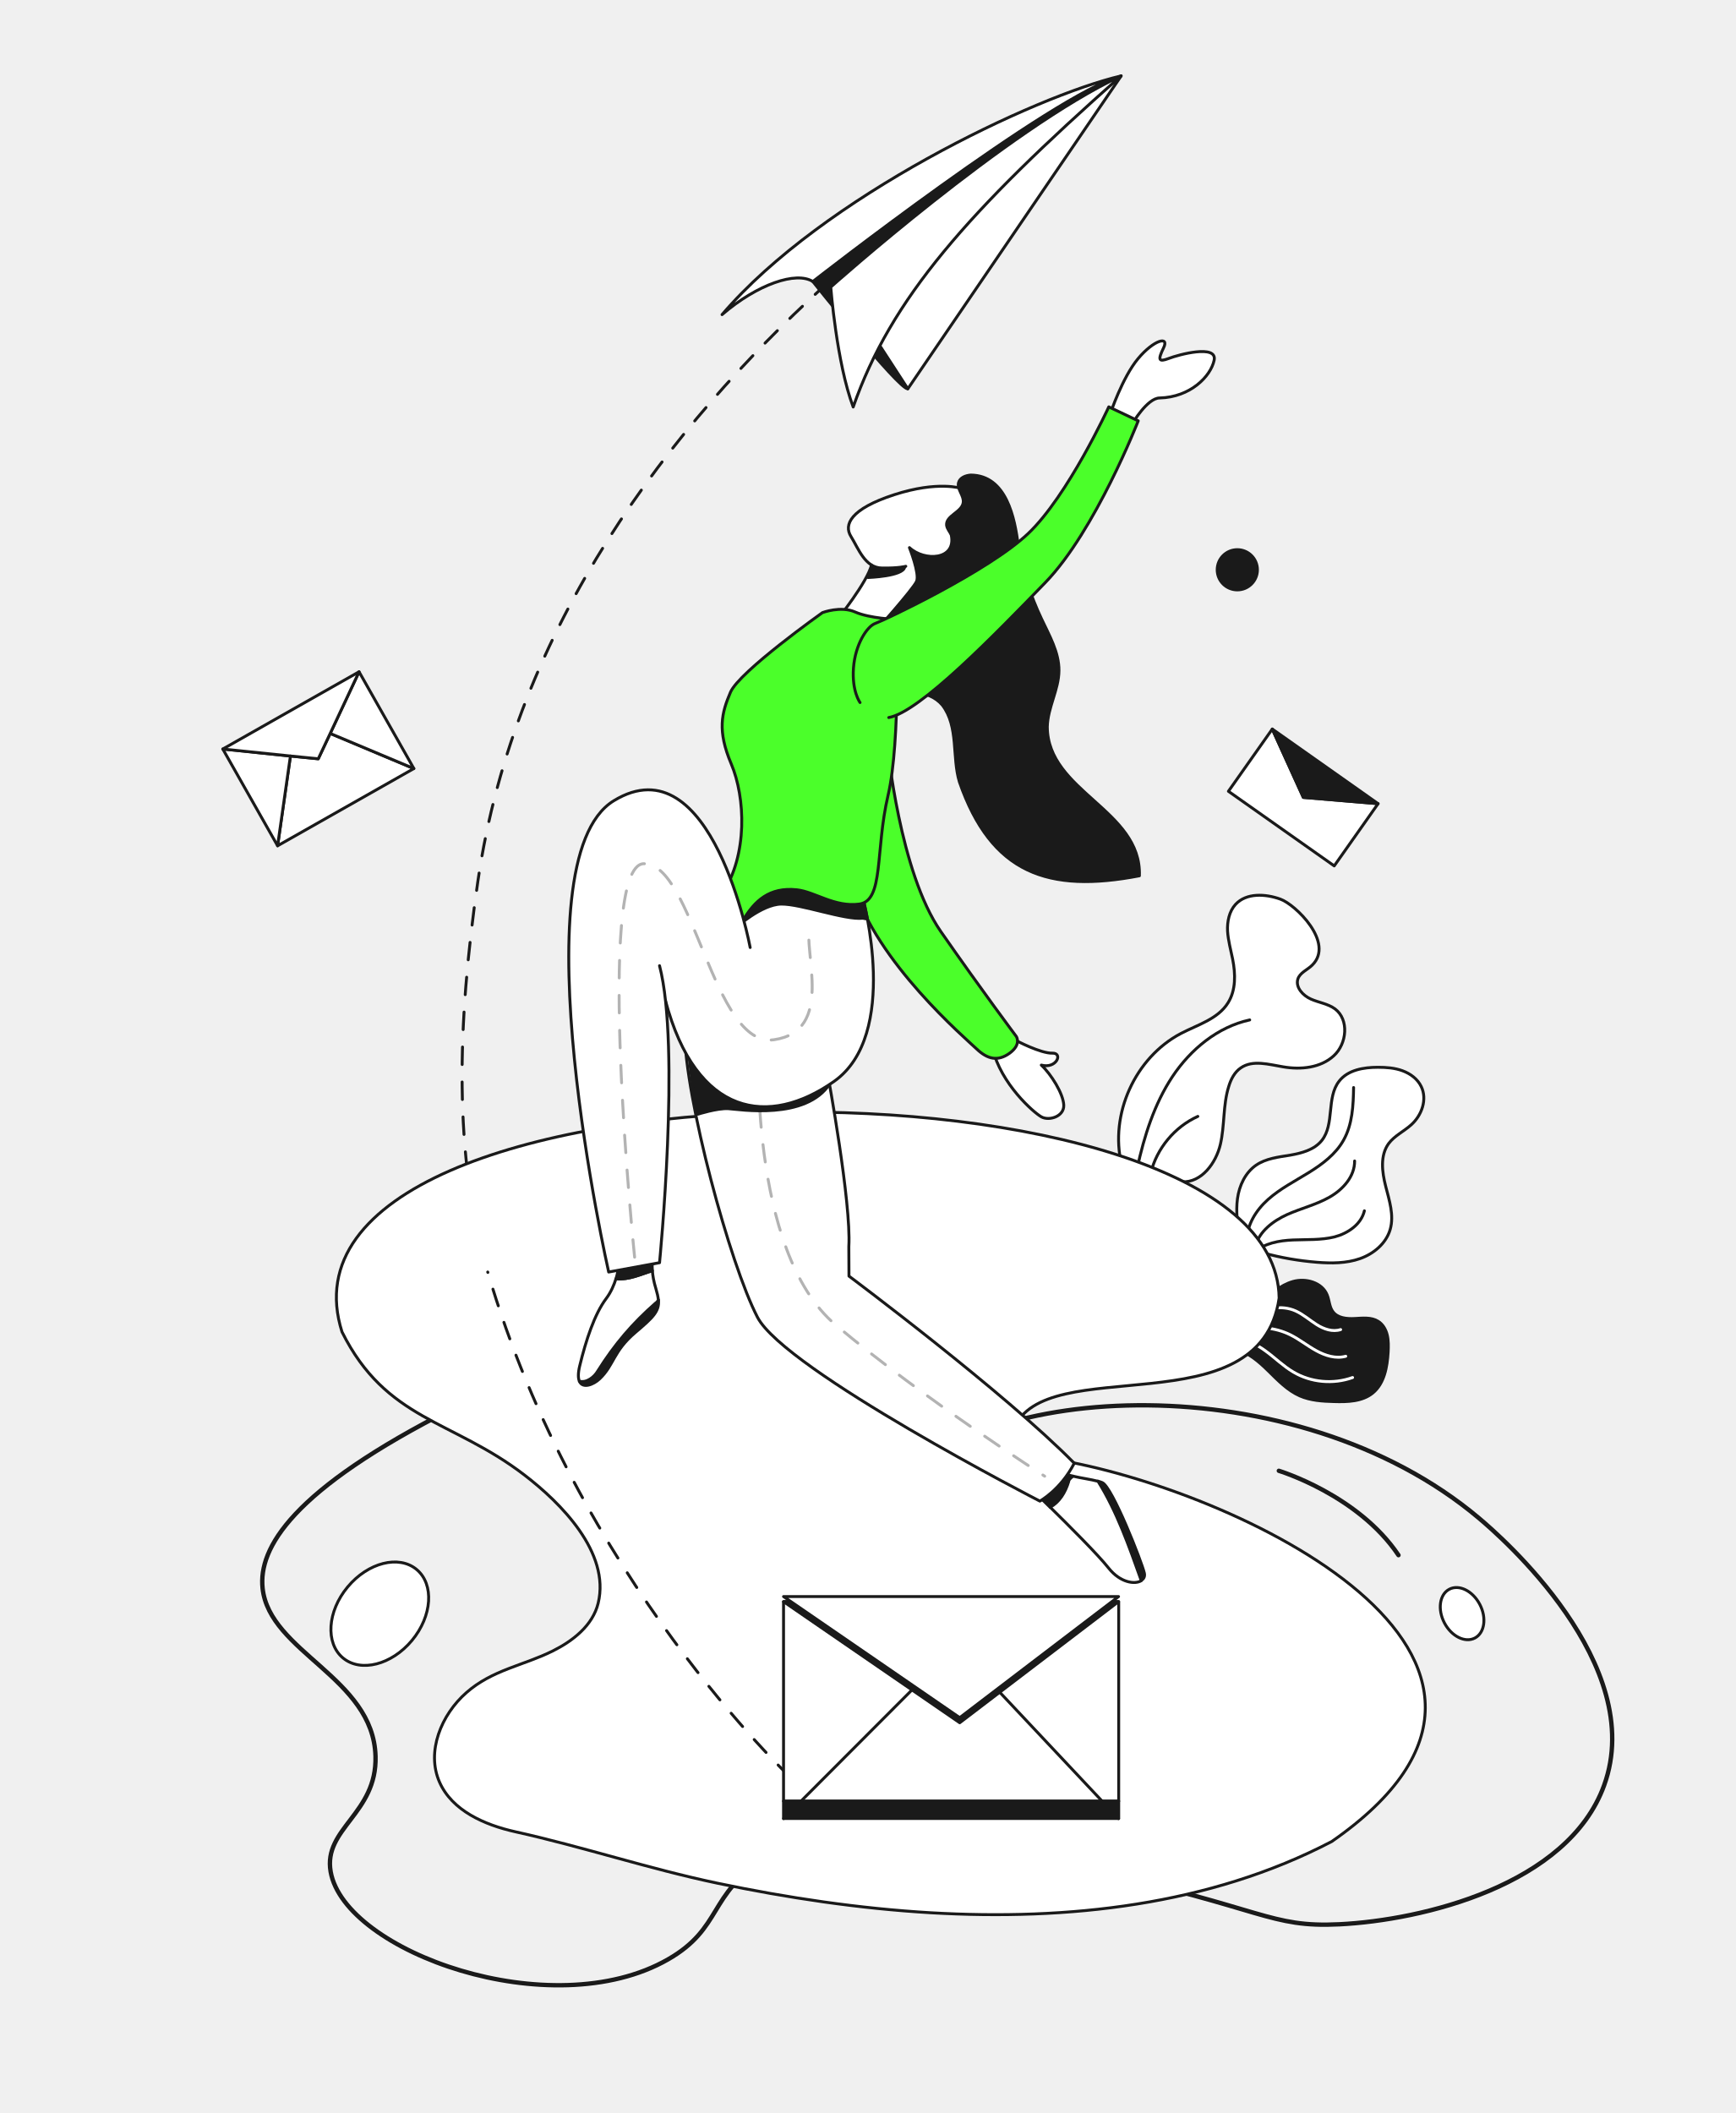
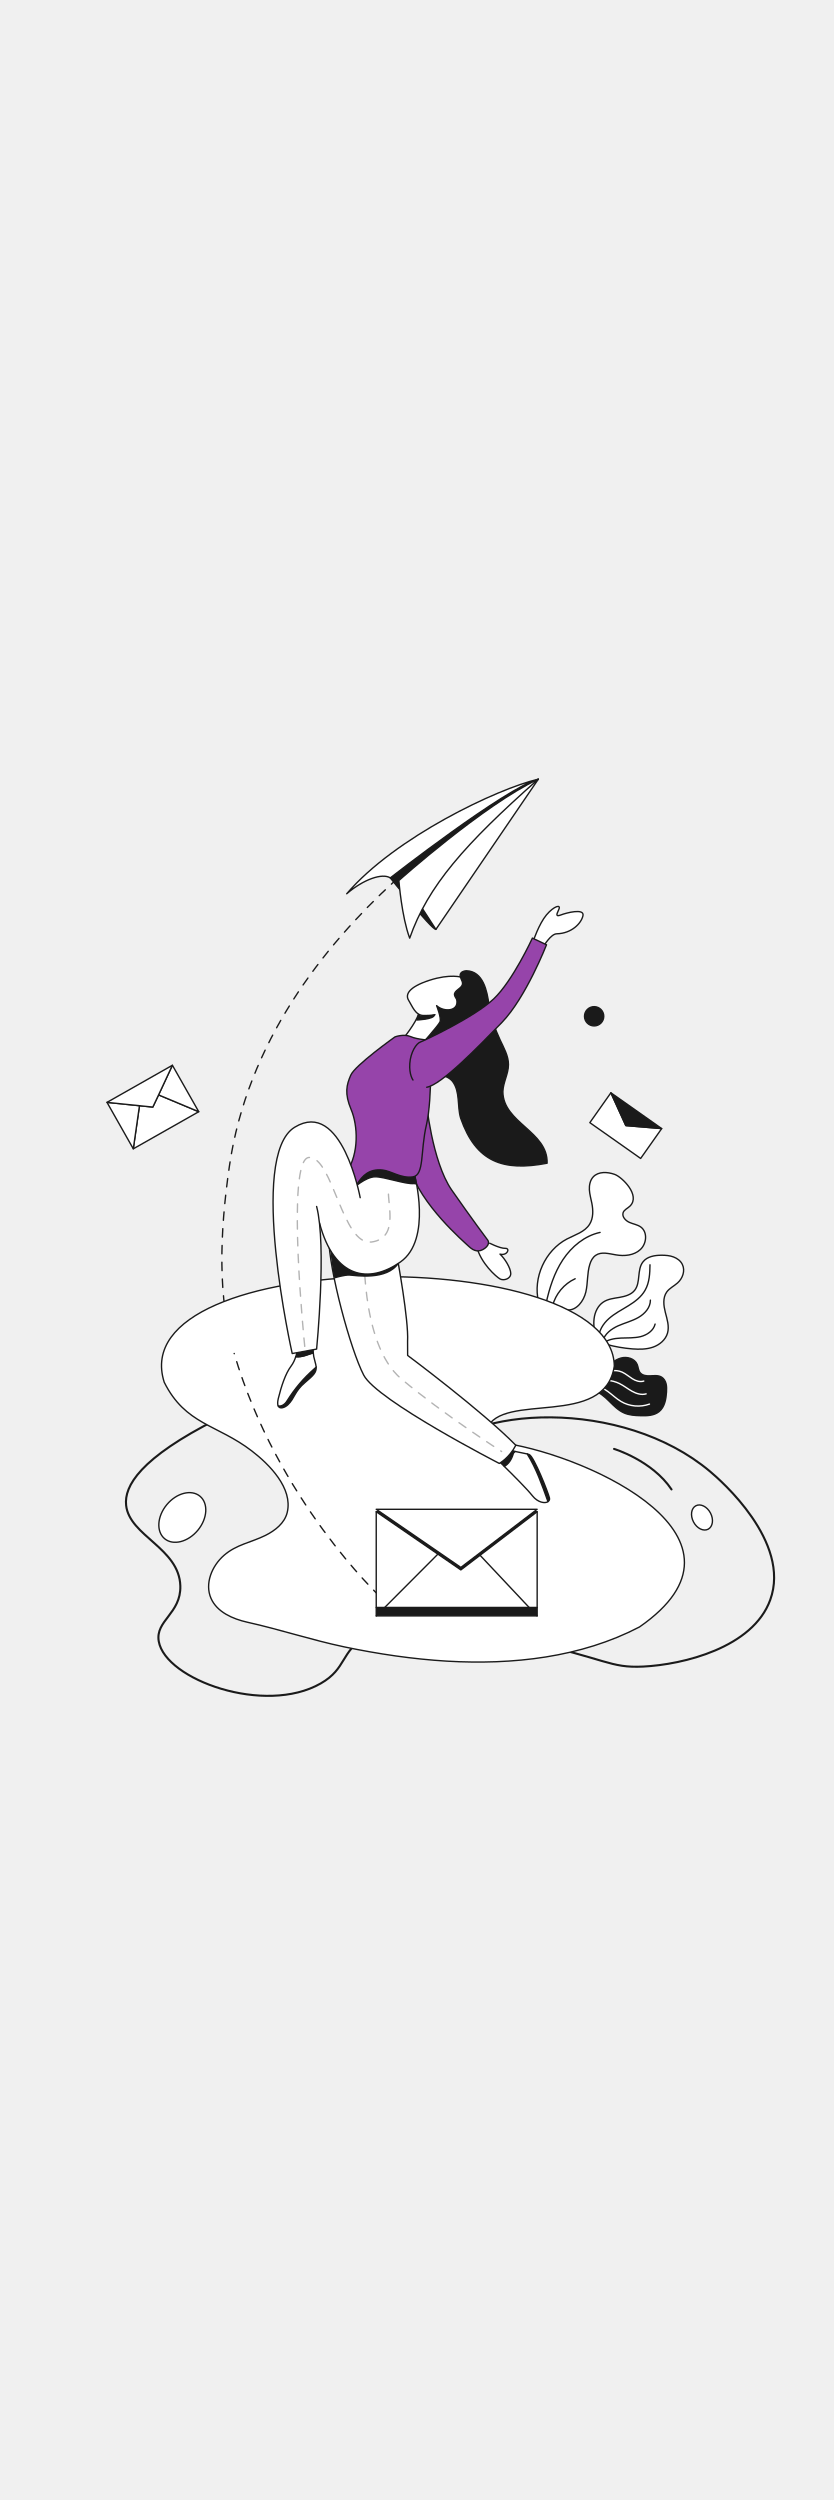
- <svg xmlns="http://www.w3.org/2000/svg" width="100%" height="100%" enable-background="new 0 0 1191 1450" version="1.1" viewBox="0 0 1191 1450" xml:space="preserve">
+ <svg xmlns="http://www.w3.org/2000/svg" version="1.1" id="Layer_1" x="0px" y="0px" viewBox="0 0 1417.3 4252" style="enable-background:new 0 0 1417.3 4252;" xml:space="preserve">
  <style type="text/css">
- 	.st0{fill:none;stroke:#1A1A1A;stroke-width:3;stroke-linecap:round;stroke-linejoin:round;stroke-miterlimit:10;}
- 
- 		.st1{fill:none;stroke:#1A1A1A;stroke-width:2;stroke-linecap:round;stroke-linejoin:round;stroke-miterlimit:10;stroke-dasharray:12;}
- 	.st2{fill:#1A1A1A;stroke:#1A1A1A;stroke-width:2;stroke-linecap:round;stroke-linejoin:round;stroke-miterlimit:10;}
- 	.st3{fill:#FFFFFF;stroke:#1A1A1A;stroke-width:2;stroke-linecap:round;stroke-linejoin:round;stroke-miterlimit:10;}
- 	.st4{fill:none;stroke:#1A1A1A;stroke-width:2;stroke-linecap:round;stroke-linejoin:round;stroke-miterlimit:10;}
- 	.st5{fill:none;stroke:#FFFFFF;stroke-width:2;stroke-linecap:round;stroke-linejoin:round;stroke-miterlimit:10;}
- 
- 		.st6{fill:none;stroke:#B3B3B3;stroke-width:2;stroke-linecap:round;stroke-linejoin:round;stroke-miterlimit:10;stroke-dasharray:12;}
- 	.st7{fill:#4BFF2A;stroke:#1A1A1A;stroke-width:2;stroke-linecap:round;stroke-linejoin:round;stroke-miterlimit:10;}
+ 	.st0{fill:none;stroke:#1A1A1A;stroke-width:3.57;stroke-linecap:round;stroke-linejoin:round;stroke-miterlimit:11.9;}
+ 	
+ 		.st1{fill:none;stroke:#1A1A1A;stroke-width:2.38;stroke-linecap:round;stroke-linejoin:round;stroke-miterlimit:11.9;stroke-dasharray:14.28;}
+ 	.st2{fill:#1A1A1A;stroke:#1A1A1A;stroke-width:2.38;stroke-linecap:round;stroke-linejoin:round;stroke-miterlimit:11.9;}
+ 	.st3{fill:#FFFFFF;stroke:#1A1A1A;stroke-width:2.38;stroke-linecap:round;stroke-linejoin:round;stroke-miterlimit:11.9;}
+ 	.st4{fill:none;stroke:#1A1A1A;stroke-width:2.38;stroke-linecap:round;stroke-linejoin:round;stroke-miterlimit:11.9;}
+ 	.st5{fill:none;stroke:#FFFFFF;stroke-width:2.38;stroke-linecap:round;stroke-linejoin:round;stroke-miterlimit:11.9;}
+ 	
+ 		.st6{fill:none;stroke:#B3B3B3;stroke-width:2.38;stroke-linecap:round;stroke-linejoin:round;stroke-miterlimit:11.9;stroke-dasharray:14.28;}
+ 	.st7{fill:#9644AA;stroke:#1A1A1A;stroke-width:2.38;stroke-linecap:round;stroke-linejoin:round;stroke-miterlimit:11.9;}
+ 	.st8{fill:#FFFFFF;stroke:#1A1A1A;stroke-width:2.38;stroke-linecap:round;stroke-linejoin:round;stroke-miterlimit:11.9;}
+ 	.st9{fill:#FFFFFF;stroke:#1A1A1A;stroke-width:2.38;stroke-linecap:round;stroke-linejoin:round;stroke-miterlimit:11.9;}
</style>
-   <path class="st0" d="m310.8 966.5c-110.9 56-133.5 96-130.6 123.4 4.7 43.9 76 61.2 77.5 115.3 1.1 39.4-36 49.5-30.8 79.2 9.6 54.9 151.5 106 231.5 60.2 37.6-21.5 27.6-45 65.8-68.2 16-9.7 56-28.8 227.2 8 115.8 24.9 119.6 38.5 167.8 36.1 56.8-2.8 156.7-26.7 181.6-95.3 30.2-83.1-71.5-171.4-86-183.5-126-106.1-345.8-94.1-401.4-18.1-10.1 13.8-18.3 34.5-38.2 38.1-32.2 5.8-54.8-40.1-100.9-69.2-30.4-19.1-80.1-36.8-163.5-26z" />
-   <path class="st1" d="m334.6 872.9c-23.5-80-20.8-170.5-6.7-267.9 51.1-352.7 434-550.1 434-550.1" />
-   <path class="st2" d="m557.8 193.2s58.7 73.6 65.1 73.6c1.1-12 123.6-194.7 142.4-212.8-74.7 18.2-207.5 139.2-207.5 139.2z" />
-   <polygon class="st3" points="623 266.8 581.8 203.4 769.4 52.1" />
-   <path class="st3" d="m557.8 193.2s164.5-128.4 211.5-141.1c-58.6 13.7-204.8 83-273.8 163.8 24.4-21 51-29.9 62.3-22.7z" />
-   <path class="st3" d="m570.1 197s120.8-108 199.2-144.9c-105.3 93.1-157.9 152.9-183.8 227.2-11.4-30.3-15.4-82.3-15.4-82.3z" />
-   <path class="st3" d="m769.7 799.2c-8.4-34.5 9.3-73.5 40.7-90 11.5-6 25.4-9.9 32.3-21 5.5-8.7 5.2-19.9 3.2-30-1.3-6.4-3.1-12.8-3.5-19.3-0.3-6.5 1.1-13.5 5.5-18.3 7.4-8 20.4-7.3 30.7-3.6 10.3 3.6 37.5 29.9 21.9 45.3-3.3 3.3-8.6 5.2-9.9 9.7-1.6 5.7 3.6 11.2 9 13.6s11.7 3.2 16.5 6.7c9.8 7.3 8.3 23.9-0.8 32.2-9 8.3-22.6 9.7-34.7 7.6-9.8-1.6-20.9-5-29.1 0.7-4.3 2.9-6.8 7.8-8.3 12.8-4 12.7-2.7 26.6-5.7 39.6s-13 26.4-26.3 25.8" />
-   <path class="st3" d="m780.4 801.6c4.8-22 11.7-43.9 24.1-62.7 12.5-18.8 31.1-34.2 53.1-39" />
-   <path class="st3" d="m789.7 804.9c4.2-16.9 16.4-31.6 32.3-38.8" />
-   <path class="st3" d="m850.6 849.7c-1.3-9-2.6-18.1-1.4-27.1s5.4-18 12.9-23.1c6.8-4.6 15.3-5.5 23.3-6.8 8-1.4 16.6-3.7 21.7-10.1 8.9-11.2 3-29.4 11.9-40.7 6-7.7 16.8-9.5 26.6-9.5 5.7 0 11.5 0.4 16.9 2.4s10.3 5.6 12.8 10.8c4.3 8.8 0.4 19.8-6.9 26.3-5 4.5-11.5 7.5-15.5 12.9-5.9 8.2-4.5 19.4-2 29.2s5.9 20 3.1 29.7c-2.8 9.6-11.3 16.7-20.7 20s-19.7 3.3-29.6 2.5c-12.4-1-24.7-3.1-36.7-6.4" />
-   <path class="st4" d="m855.7 851.9c-0.3-11.1 6.2-21.4 14.5-28.8s18.3-12.5 27.7-18.3 18.7-12.7 24.1-22.4c6.1-10.8 6.7-23.7 6.9-36.1" />
-   <path class="st4" d="m861.5 855.1c2.8-10.2 12.1-17.2 21.7-21.6 9.6-4.3 20.1-6.8 29.2-12 9.2-5.2 17.3-14.2 17.2-24.8" />
-   <path class="st4" d="m860.6 859.4c7.2-6.3 17.2-8.1 26.7-8.5s19.2 0.2 28.5-2.1c9.2-2.4 18.3-8.6 20.5-17.9" />
-   <path class="st2" d="m824.4 935.4c3.5-8.5 14.5-11.9 23.4-9.6s16.1 8.6 22.7 15.1 13.1 13.3 21.5 17c7.3 3.2 15.5 3.7 23.4 3.9 9.3 0.3 19.5 0 26.7-5.9 7.9-6.5 9.9-17.8 10.5-28 0.2-3.9 0.3-7.9-0.6-11.7s-3-7.5-6.3-9.5c-4.6-2.9-10.6-2.2-16-1.9-5.5 0.3-11.8-0.3-15-4.7-2.5-3.3-2.4-7.8-4-11.6-3.5-8.5-14.6-11.6-23.4-9.1s-15.9 9-22.3 15.6" />
-   <path class="st5" d="m859.7 904.7c7.6-7.3 19.8-9.4 29.4-5.1 5.3 2.4 9.6 6.3 14.5 9.4s10.9 5.2 16.4 3.4" />
-   <path class="st5" d="m851.5 913.1c11.1-3.3 23.4-2.3 33.8 2.8 6.3 3.1 11.8 7.6 18 11s13.4 5.7 20.2 3.8" />
-   <path class="st5" d="m847.2 919.2c7.8-0.4 15.3 3.4 21.6 8.1 6.3 4.6 11.9 10.2 18.7 14.2 12.1 7.2 27.4 8.6 40.7 3.8" />
-   <path class="st3" d="m234.7 914c30.4 60.9 75.6 60.1 125.2 98.2 24.8 19 59 53.1 50.6 87.9-3.7 15.4-17.5 26-31.1 32.8-20.3 10.1-41.6 13-59.3 28.6-17.3 15.1-27.7 40.5-18.5 61.4 8.6 19.6 30.9 29.4 52 34.1 46.8 10.4 91.6 25.4 138.7 35.3 48.3 10.1 97.3 17.4 146.6 20.3 93.6 5.4 191-5 275-48.9 182.2-126.5-68.9-243-191.2-262.4-12.3-2.4-27.9-8.1-27.1-20.5 21.2-54.1 169 0.2 182.2-90-2.2-175.9-705-171.8-643.1 23.2z" />
-   <path class="st2" d="m733.4 1016.6c0-1.2 1.4-2.4 3-3.6-3.8-0.9-6.9-1.9-8-3.2-3-3.7-16.5 16-16.5 16s3.5 3.4 8.7 8.5c6.4-3.5 10.5-10 12.8-17.7z" />
-   <path class="st2" d="m785.3 1079.5c-1.8-7.8-22-59.2-28.9-62.1-0.8-0.3-1.8-0.7-3-1 13.1 20.8 21.4 44.7 29.7 67.8 0 0.1 0 0.2 0.1 0.3 1.8-1 2.6-2.8 2.1-5z" />
-   <path class="st3" d="m753.5 1016.5c-4.8-1.3-11.7-2.2-17.1-3.5-1.6 1.2-3 2.4-3 3.6-2.3 7.7-6.4 14.2-12.7 17.7 11.9 11.7 32.7 32.4 40.2 41.9 7.8 9.8 17.9 11.3 22.3 8.5 0-0.1 0-0.2-0.1-0.3-8.3-23.2-16.6-47.1-29.6-67.9z" />
-   <path class="st3" d="m568 737.1s16.3 88.3 14.5 118.4l0.1 20.2s106.8 79.7 154.6 128.4c-9.5 18.4-23.6 26-23.6 26s-174.9-89.8-193.8-126.2-49.6-149.8-50.1-196.9l98.3 30.1z" />
-   <path class="st6" d="m520.6 713.6s-7.4 144.9 53 195.7 143.3 103.7 143.3 103.7" />
-   <path class="st2" d="m478.9 764.6s13.5-4.3 21-3.8c7.2 0.4 53.3 8.3 69.7-17.3l-8.5-23.2-91.4-23.3s6.8 64.8 9.2 67.6z" />
-   <path class="st3" d="m696.8 713.6c0 0.4 17.7 9.4 25.3 9.1s3 11-7.5 8.2c6.8 6.3 15.1 19.7 15.4 27.5s-10.1 11-15.4 8-27.7-22.5-33.5-47c10.6-5.2 15.7-5.8 15.7-5.8z" />
-   <path class="st7" d="m609.1 511.9s8.2 86.5 36.5 127.3c28.4 40.8 51.8 72 51.8 72s3.8 5.4-4.5 11.5c-8.3 6-15.4 4-22.6-2.8-7.2-6.9-69.2-59.7-84.7-112.5l23.5-95.5z" />
-   <path class="st3" d="m456.6 686.4c21.3 80.4 71.3 86.9 115.6 55.8 45.8-32.1 19.9-125.8 19.9-125.8l-67.1-15.1-23.9 13.5-59.3 34" />
-   <path class="st2" d="m504.9 636.7s17.7-16.1 31.2-16.3 43.7 11.1 56 9.7l3.2 0.6-3.7-18.1s-68.3-16.3-68.3-15.4-21.7 32.6-21.7 33.6 3.3 5.9 3.3 5.9z" />
-   <path class="st3" d="m598.1 387.6c-3 12.1-23.4 37.4-23.4 37.4s51.4 12.1 52.8 12.1 43.6-92.7 43.6-92.7l-11.2-9.2s-16.1-5.5-46.3 4.3c-30.1 9.8-34.7 20.6-29.6 28.7 5.1 8.2 9.6 21.5 21.3 21.6 11.7 0.2 16.3-1.2 16.3-1.2" />
-   <path class="st2" d="m595.7 396.3s24-0.8 25.1-7.1c-18.3 5-22.5 0-22.5 0l-2.6 7.1z" />
-   <path class="st2" d="m607.2 481.5c11.8-7.9 29.7-9.1 39.5 2.4 11.3 14.8 6.5 35.6 11.7 52.7 21.9 63 61 76.4 123.5 64.4 1.6-45.3-63.1-57.7-63.2-102.3 0.3-13.2 7.9-25.4 8-38.5 0.1-12.6-6.6-24.1-12-35.6-7.5-15.8-12.9-32.6-15.9-49.9-2.4-19.5-8.2-48.4-32.5-48.7-3.6 0.2-7.6 1.8-8.5 5.2-1.2 4.6 3.9 9 3.2 13.7-0.9 6.6-12 8.9-11.4 15.5 0.3 2.5 2.2 4.4 3.2 6.7 3.6 17.4-18.6 18.2-28.7 8.7 0 0 7.1 17.8 4.9 23.1s-30 36.3-30 36.3l8.2 46.3z" />
-   <path class="st7" d="m495.6 613.3c17.7-26.6 15.9-66.2 6.2-89.1s-6.6-35-0.5-49.2 63.1-54.6 63.1-54.6 12.6-4.8 22.5-0.4 28.2 5.1 28.2 5.1 3.2 82.8-5.7 120.8-2.7 72.2-19.7 74.5-30.6-8.5-42.9-9.8c-18.9-2-28.9 7.7-36.6 20.4-7.6 12.6-14.6-17.7-14.6-17.7z" />
-   <path class="st3" d="m761.9 284s8.3-25 19.1-37.9 21.6-15.8 17.5-7.4-3.4 9.9 3.5 7.3c6.9-2.7 33.5-9.8 31.2 1.2s-16.3 25.4-37.4 25.9c-8.5 0-18.8 17.7-18.8 17.7l-15.1-6.8z" />
-   <path class="st7" d="m590.2 482.1s-5.7-7.6-4.5-23.8c1.2-16.1 9.3-28.5 15-30.5s77.6-35.8 104.9-61.7 55.3-86.9 55.3-86.9l20.2 9.6s-29.4 75.5-63.8 111-86.2 89-107.4 92.6" />
-   <path class="st2" d="m449.9 894.2c-15.9 13.9-27.9 27.9-39.8 46.8-2.3 3.8-7.5 8.2-12.5 6.9 2.3 5.2 9.7 2.3 13.9-1.7 10-9.5 9.2-18.9 24.6-31.9 12-10.2 16.4-14.3 15.8-22.2-0.5 0.9-1.2 1.6-2 2.1z" />
-   <path class="st3" d="m410.1 941c11.9-18.9 23.9-32.8 39.8-46.8 0.8-0.5 1.4-1.2 1.9-2.1-0.2-2.2-0.8-4.8-1.7-7.8-1.5-4.9-2.2-9-2.4-12.3-8.1 2.4-15.8 6.4-25 5.5-1.3 4.2-3.4 9.2-6.7 13.6-8 10.6-13.9 28.6-18.2 46.3-1.2 5-1.1 8.4-0.2 10.4 5 1.4 10.3-3 12.5-6.8z" />
-   <path class="st2" d="m447.7 872c-0.5-6 0.4-9.2 0.4-9.2l-23.4 4.3s-0.2 4.6-2 10.5c9.2 0.7 16.9-3.2 25-5.6z" />
-   <ellipse class="st2" cx="849.1" cy="391" rx="13.8" ry="13.8" />
-   <polygon class="st3" points="945.7 551.5 915.6 594.2 843 543 873.1 500.3 894.4 547.2" />
-   <polygon class="st2" points="945.7 551.5 894.4 547.2 873.1 500.3" />
-   <polygon class="st3" points="284 527.4 190.5 580.4 199.3 518.8 218.4 520.7 226.6 503.3 226.6 503.3" />
-   <polygon class="st3" points="284 527.4 226.6 503.3 246.4 461" />
-   <polygon class="st3" points="199.3 518.8 190.5 580.4 152.9 514" />
-   <polygon class="st3" points="246.4 461 226.6 503.3 226.6 503.3 218.4 520.7 199.3 518.8 152.9 514" />
-   <line class="st4" x1="199.3" x2="199.3" y1="518.8" y2="518.8" />
-   <path class="st1" d="m542.5 1219.7s-146.3-137.3-207.8-346.8" />
-   <rect class="st3" x="537.7" y="1099.1" width="230" height="136.9" />
-   <rect class="st2" x="537.7" y="1236" width="230" height="11.9" />
-   <polygon class="st2" points="658.6 1182.2 537.7 1099.1 767.6 1099.1" />
-   <polygon class="st3" points="658.6 1178.7 537.7 1095.6 767.6 1095.6" />
-   <line class="st3" x1="537.7" x2="625.8" y1="1248" y2="1159.7" />
-   <line class="st3" x1="686.1" x2="767.6" y1="1161.3" y2="1248" />
-   <ellipse class="st3" transform="matrix(.6399 -.7684 .7684 .6399 -757.12 599.07)" cx="260.7" cy="1107.4" rx="39.5" ry="28.7" />
-   <ellipse class="st3" transform="matrix(.8858 -.464 .464 .8858 -399.29 591.96)" cx="1003.4" cy="1107.4" rx="13.7" ry="18.9" />
-   <path class="st0" d="m877.6 1009.3s54.4 16.5 82.1 57.9" />
-   <path class="st3" d="m514.8 650.2s-26.2-141.9-93.6-100.7-3.5 323.4-3.5 323.4l34.9-6.4s14.6-148 0-203.8" />
-   <path class="st6" d="m435.5 862.7s-27.7-269.3 6.3-270 47.5 126.8 89.3 120.8 20-59.8 24.5-79.5" />
+   <path class="st0" d="M369.9,2413.4c-132,66.6-158.9,114.2-155.4,146.8c5.6,52.2,90.4,72.8,92.2,137.2c1.3,46.9-42.8,58.9-36.7,94.2  c11.4,65.3,180.3,126.1,275.5,71.6c44.7-25.6,32.8-53.6,78.3-81.2c19-11.5,66.6-34.3,270.4,9.5c137.8,29.6,142.3,45.8,199.7,43  c67.6-3.3,186.5-31.8,216.1-113.4c35.9-98.9-85.1-204-102.3-218.4c-149.9-126.3-411.5-112-477.7-21.5c-12,16.4-21.8,41.1-45.5,45.3  c-38.3,6.9-65.2-47.7-120.1-82.3C528.3,2421.6,469.1,2400.5,369.9,2413.4L369.9,2413.4z" />
+   <path class="st1" d="M398.2,2302c-28-95.2-24.8-202.9-8-318.8c60.8-419.7,516.5-654.6,516.5-654.6" />
+   <path class="st2" d="M663.8,1493.1c0,0,69.9,87.6,77.5,87.6c1.3-14.3,147.1-231.7,169.5-253.2  C821.8,1349.1,663.8,1493.1,663.8,1493.1L663.8,1493.1z" />
+   <polygon class="st3" points="741.4,1580.7 692.4,1505.3 915.6,1325.2 " />
+   <path class="st3" d="M663.8,1493.1c0,0,195.8-152.8,251.7-167.9c-69.7,16.3-243.7,98.8-325.8,194.9  C618.7,1495.2,650.4,1484.6,663.8,1493.1z" />
+   <path class="st3" d="M678.4,1497.6c0,0,143.8-128.5,237.1-172.4c-125.3,110.8-187.9,182-218.7,270.4  C683.2,1559.5,678.4,1497.6,678.4,1497.6L678.4,1497.6z" />
+   <path class="st3" d="M916,2214.3c-10-41.1,11.1-87.5,48.4-107.1c13.7-7.1,30.2-11.8,38.4-25c6.5-10.4,6.2-23.7,3.8-35.7  c-1.5-7.6-3.7-15.2-4.2-23c-0.4-7.7,1.3-16.1,6.5-21.8c8.8-9.5,24.3-8.7,36.5-4.3c12.3,4.3,44.6,35.6,26.1,53.9  c-3.9,3.9-10.2,6.2-11.8,11.5c-1.9,6.8,4.3,13.3,10.7,16.2c6.4,2.9,13.9,3.8,19.6,8c11.7,8.7,9.9,28.4-1,38.3  c-10.7,9.9-26.9,11.5-41.3,9c-11.7-1.9-24.9-6-34.6,0.8c-5.1,3.5-8.1,9.3-9.9,15.2c-4.8,15.1-3.2,31.7-6.8,47.1  s-15.5,31.4-31.3,30.7" />
+   <path class="st3" d="M928.7,2217.1c5.7-26.2,13.9-52.2,28.7-74.6c14.9-22.4,37-40.7,63.2-46.4" />
+   <path class="st3" d="M939.8,2221.1c5-20.1,19.5-37.6,38.4-46.2" />
+   <path class="st3" d="M1012.2,2274.4c-1.5-10.7-3.1-21.5-1.7-32.2s6.4-21.4,15.4-27.5c8.1-5.5,18.2-6.5,27.7-8.1  c9.5-1.7,19.8-4.4,25.8-12c10.6-13.3,3.6-35,14.2-48.4c7.1-9.2,20-11.3,31.7-11.3c6.8,0,13.7,0.5,20.1,2.9  c6.4,2.4,12.3,6.7,15.2,12.9c5.1,10.5,0.5,23.6-8.2,31.3c-6,5.4-13.7,8.9-18.4,15.4c-7,9.8-5.4,23.1-2.4,34.7s7,23.8,3.7,35.3  c-3.3,11.4-13.4,19.9-24.6,23.8c-11.2,3.9-23.4,3.9-35.2,3c-14.8-1.2-29.4-3.7-43.7-7.6" />
+   <path class="st4" d="M1018.3,2277c-0.4-13.2,7.4-25.5,17.3-34.3s21.8-14.9,33-21.8c11.2-6.9,22.3-15.1,28.7-26.7  c7.3-12.9,8-28.2,8.2-43" />
+   <path class="st4" d="M1025.2,2280.8c3.3-12.1,14.4-20.5,25.8-25.7c11.4-5.1,23.9-8.1,34.7-14.3c10.9-6.2,20.6-16.9,20.5-29.5" />
+   <path class="st4" d="M1024.1,2285.9c8.6-7.5,20.5-9.6,31.8-10.1c11.3-0.5,22.8,0.2,33.9-2.5c10.9-2.9,21.8-10.2,24.4-21.3" />
+   <path class="st2" d="M981.1,2376.4c4.2-10.1,17.3-14.2,27.8-11.4c10.6,2.7,19.2,10.2,27,18s15.6,15.8,25.6,20.2  c8.7,3.8,18.4,4.4,27.8,4.6c11.1,0.4,23.2,0,31.8-7c9.4-7.7,11.8-21.2,12.5-33.3c0.2-4.6,0.4-9.4-0.7-13.9  c-1.1-4.5-3.6-8.9-7.5-11.3c-5.5-3.5-12.6-2.6-19-2.3c-6.5,0.4-14-0.4-17.9-5.6c-3-3.9-2.9-9.3-4.8-13.8  c-4.2-10.1-17.4-13.8-27.8-10.8s-18.9,10.7-26.5,18.6" />
+   <path class="st5" d="M1023.1,2339.8c9-8.7,23.6-11.2,35-6.1c6.3,2.9,11.4,7.5,17.3,11.2c5.8,3.7,13,6.2,19.5,4" />
+   <path class="st5" d="M1013.3,2349.8c13.2-3.9,27.8-2.7,40.2,3.3c7.5,3.7,14,9,21.4,13.1s15.9,6.8,24,4.5" />
+   <path class="st5" d="M1008.2,2357.1c9.3-0.5,18.2,4,25.7,9.6c7.5,5.5,14.2,12.1,22.3,16.9c14.4,8.6,32.6,10.2,48.4,4.5" />
+   <path class="st3" d="M279.3,2350.9c36.2,72.5,90,71.5,149,116.9c29.5,22.6,70.2,63.2,60.2,104.6c-4.4,18.3-20.8,30.9-37,39  c-24.2,12-49.5,15.5-70.6,34c-20.6,18-33,48.2-22,73.1c10.2,23.3,36.8,35,61.9,40.6c55.7,12.4,109,30.2,165.1,42  c57.5,12,115.8,20.7,174.5,24.2c111.4,6.4,227.3-6,327.3-58.2c216.8-150.5-82-289.2-227.5-312.3c-14.6-2.9-33.2-9.6-32.2-24.4  c25.2-64.4,201.1,0.2,216.8-107.1C1042,2114,205.6,2118.8,279.3,2350.9L279.3,2350.9z" />
+   <path class="st2" d="M872.8,2473c0-1.4,1.7-2.9,3.6-4.3c-4.5-1.1-8.2-2.3-9.5-3.8c-3.6-4.4-19.6,19-19.6,19s4.2,4,10.4,10.1  C865.2,2489.9,870,2482.2,872.8,2473L872.8,2473z" />
+   <path class="st2" d="M934.5,2547.8c-2.1-9.3-26.2-70.4-34.4-73.9c-1-0.4-2.1-0.8-3.6-1.2c15.6,24.8,25.5,53.2,35.3,80.7  c0,0.1,0,0.2,0.1,0.4C934.2,2552.6,935.1,2550.5,934.5,2547.8L934.5,2547.8z" />
+   <path class="st3" d="M896.7,2472.9c-5.7-1.5-13.9-2.6-20.3-4.2c-1.9,1.4-3.6,2.9-3.6,4.3c-2.7,9.2-7.6,16.9-15.1,21.1  c14.2,13.9,38.9,38.6,47.8,49.9c9.3,11.7,21.3,13.4,26.5,10.1c0-0.1,0-0.2-0.1-0.4C922,2526.1,912.2,2497.6,896.7,2472.9  L896.7,2472.9z" />
+   <path class="st3" d="M675.9,2140.4c0,0,19.4,105.1,17.3,140.9l0.1,24c0,0,127.1,94.8,184,152.8c-11.3,21.9-28.1,30.9-28.1,30.9  s-208.1-106.9-230.6-150.2c-22.5-43.3-59-178.3-59.6-234.3L675.9,2140.4z" />
+   <path class="st6" d="M619.5,2112.4c0,0-8.8,172.4,63.1,232.9s170.5,123.4,170.5,123.4" />
+   <path class="st2" d="M569.9,2173.1c0,0,16.1-5.1,25-4.5c8.6,0.5,63.4,9.9,82.9-20.6l-10.1-27.6L559,2092.7  C559,2092.7,567,2169.8,569.9,2173.1z" />
+   <path class="st3" d="M829.2,2112.4c0,0.5,21.1,11.2,30.1,10.8c9-0.4,3.6,13.1-8.9,9.8c8.1,7.5,18,23.4,18.3,32.7s-12,13.1-18.3,9.5  s-33-26.8-39.9-55.9C823.1,2113.1,829.2,2112.4,829.2,2112.4z" />
+   <path class="st7" d="M724.8,1872.4c0,0,9.8,102.9,43.4,151.5c33.8,48.6,61.6,85.7,61.6,85.7s4.5,6.4-5.4,13.7  c-9.9,7.1-18.3,4.8-26.9-3.3c-8.6-8.2-82.3-71-100.8-133.9L724.8,1872.4L724.8,1872.4z" />
+   <path class="st3" d="M543.4,2080c25.3,95.7,84.8,103.4,137.6,66.4c54.5-38.2,23.7-149.7,23.7-149.7l-79.9-18l-28.4,16.1l-70.6,40.5" />
+   <path class="st2" d="M600.8,2020.9c0,0,21.1-19.2,37.1-19.4c16.1-0.2,52,13.2,66.6,11.5l3.8,0.7l-4.4-21.5c0,0-81.3-19.4-81.3-18.3  c0,1.1-25.8,38.8-25.8,40C596.9,2015.1,600.8,2020.9,600.8,2020.9L600.8,2020.9z" />
+   <path class="st3" d="M711.8,1724.5c-3.6,14.4-27.8,44.5-27.8,44.5s61.2,14.4,62.8,14.4s51.9-110.3,51.9-110.3l-13.3-10.9  c0,0-19.2-6.5-55.1,5.1c-35.8,11.7-41.3,24.5-35.2,34.2c6.1,9.8,11.4,25.6,25.3,25.7c13.9,0.2,19.4-1.4,19.4-1.4" />
+   <path class="st2" d="M708.9,1734.8c0,0,28.6-1,29.9-8.4c-21.8,6-26.8,0-26.8,0L708.9,1734.8z" />
+   <path class="st2" d="M722.6,1836.2c14-9.4,35.3-10.8,47,2.9c13.4,17.6,7.7,42.4,13.9,62.7c26.1,75,72.6,90.9,147,76.6  c1.9-53.9-75.1-68.7-75.2-121.7c0.4-15.7,9.4-30.2,9.5-45.8c0.1-15-7.9-28.7-14.3-42.4c-8.9-18.8-15.4-38.8-18.9-59.4  c-2.9-23.2-9.8-57.6-38.7-58c-4.3,0.2-9,2.1-10.1,6.2c-1.4,5.5,4.6,10.7,3.8,16.3c-1.1,7.9-14.3,10.6-13.6,18.4c0.4,3,2.6,5.2,3.8,8  c4.3,20.7-22.1,21.7-34.2,10.4c0,0,8.4,21.2,5.8,27.5c-2.6,6.3-35.7,43.2-35.7,43.2L722.6,1836.2L722.6,1836.2z" />
+   <path class="st7" d="M589.8,1993.1c21.1-31.7,18.9-78.8,7.4-106c-11.5-27.3-7.9-41.7-0.6-58.5c7.3-16.9,75.1-65,75.1-65  s15-5.7,26.8-0.5c11.8,5.2,33.6,6.1,33.6,6.1s3.8,98.5-6.8,143.8c-10.6,45.2-3.2,85.9-23.4,88.7c-20.2,2.7-36.4-10.1-51.1-11.7  c-22.5-2.4-34.4,9.2-43.6,24.3C598.1,2029.1,589.8,1993.1,589.8,1993.1L589.8,1993.1z" />
+   <path class="st3" d="M906.7,1601.2c0,0,9.9-29.8,22.7-45.1c12.9-15.4,25.7-18.8,20.8-8.8c-4.9,10-4,11.8,4.2,8.7  c8.2-3.2,39.9-11.7,37.1,1.4s-19.4,30.2-44.5,30.8c-10.1,0-22.4,21.1-22.4,21.1L906.7,1601.2L906.7,1601.2z" />
+   <path class="st7" d="M702.4,1836.9c0,0-6.8-9-5.4-28.3c1.4-19.2,11.1-33.9,17.9-36.3c6.8-2.4,92.3-42.6,124.8-73.4  c32.5-30.8,65.8-103.4,65.8-103.4l24,11.4c0,0-35,89.8-75.9,132.1c-40.9,42.2-102.6,105.9-127.8,110.2" />
+   <path class="st2" d="M535.4,2327.3c-18.9,16.5-33.2,33.2-47.4,55.7c-2.7,4.5-8.9,9.8-14.9,8.2c2.7,6.2,11.5,2.7,16.5-2  c11.9-11.3,10.9-22.5,29.3-38c14.3-12.1,19.5-17,18.8-26.4C537.2,2325.9,536.3,2326.7,535.4,2327.3L535.4,2327.3z" />
+   <path class="st3" d="M488,2383c14.2-22.5,28.4-39,47.4-55.7c1-0.6,1.7-1.4,2.3-2.5c-0.2-2.6-1-5.7-2-9.3c-1.8-5.8-2.6-10.7-2.9-14.6  c-9.6,2.9-18.8,7.6-29.8,6.5c-1.5,5-4,10.9-8,16.2c-9.5,12.6-16.5,34-21.7,55.1c-1.4,5.9-1.3,10-0.2,12.4  C479.1,2392.8,485.4,2387.6,488,2383L488,2383z" />
+   <path class="st2" d="M532.8,2300.9c-0.6-7.1,0.5-10.9,0.5-10.9l-27.8,5.1c0,0-0.2,5.5-2.4,12.5  C514,2308.4,523.1,2303.8,532.8,2300.9z" />
+   <ellipse class="st2" cx="1010.5" cy="1728.5" rx="16.4" ry="16.4" />
+   <polygon class="st3" points="1125.4,1919.5 1089.6,1970.3 1003.2,1909.4 1039,1858.6 1064.4,1914.4 " />
+   <polygon class="st2" points="1125.4,1919.5 1064.4,1914.4 1039,1858.6 " />
+   <polygon class="st3" points="338,1890.8 226.7,1953.9 237.2,1880.6 259.9,1882.9 269.7,1862.2 269.7,1862.2 " />
+   <polygon class="st3" points="338,1890.8 269.7,1862.2 293.2,1811.8 " />
+   <polygon class="st3" points="237.2,1880.6 226.7,1953.9 182,1874.9 " />
+   <polygon class="st3" points="293.2,1811.8 269.7,1862.2 269.7,1862.2 259.9,1882.9 237.2,1880.6 182,1874.9 " />
+   <line class="st4" x1="237.2" y1="1880.6" x2="237.2" y2="1880.6" />
+   <path class="st1" d="M645.6,2714.7c0,0-174.1-163.4-247.3-412.7" />
+   <rect x="639.9" y="2571.2" class="st3" width="273.7" height="162.9" />
+   <rect x="639.9" y="2734.1" class="st2" width="273.7" height="14.2" />
+   <polygon class="st2" points="783.8,2670.1 639.9,2571.2 913.5,2571.2 " />
+   <polygon class="st3" points="783.8,2665.9 639.9,2567 913.5,2567 " />
+   <line class="st4" x1="639.9" y1="2748.4" x2="744.7" y2="2643.3" />
+   <line class="st4" x1="816.5" y1="2645.2" x2="913.5" y2="2748.4" />
+   <ellipse transform="matrix(0.6399 -0.7684 0.7684 0.6399 -1871.666 1167.685)" class="st8" cx="310.2" cy="2581" rx="47" ry="34.2" />
+   <ellipse transform="matrix(0.8858 -0.464 0.464 0.8858 -1061.275 848.7162)" class="st9" cx="1194" cy="2581" rx="16.3" ry="22.5" />
+   <path class="st0" d="M1044.4,2464.3c0,0,64.7,19.6,97.7,68.9" />
+   <path class="st3" d="M612.6,2037c0,0-31.2-168.9-111.4-119.8c-80.2,49-4.2,384.9-4.2,384.9l41.5-7.6c0,0,17.4-176.1,0-242.5" />
+   <path class="st6" d="M518.3,2289.9c0,0-33-320.5,7.5-321.3s56.5,150.9,106.3,143.8c49.7-7.1,23.8-71.2,29.2-94.6" />
</svg>
